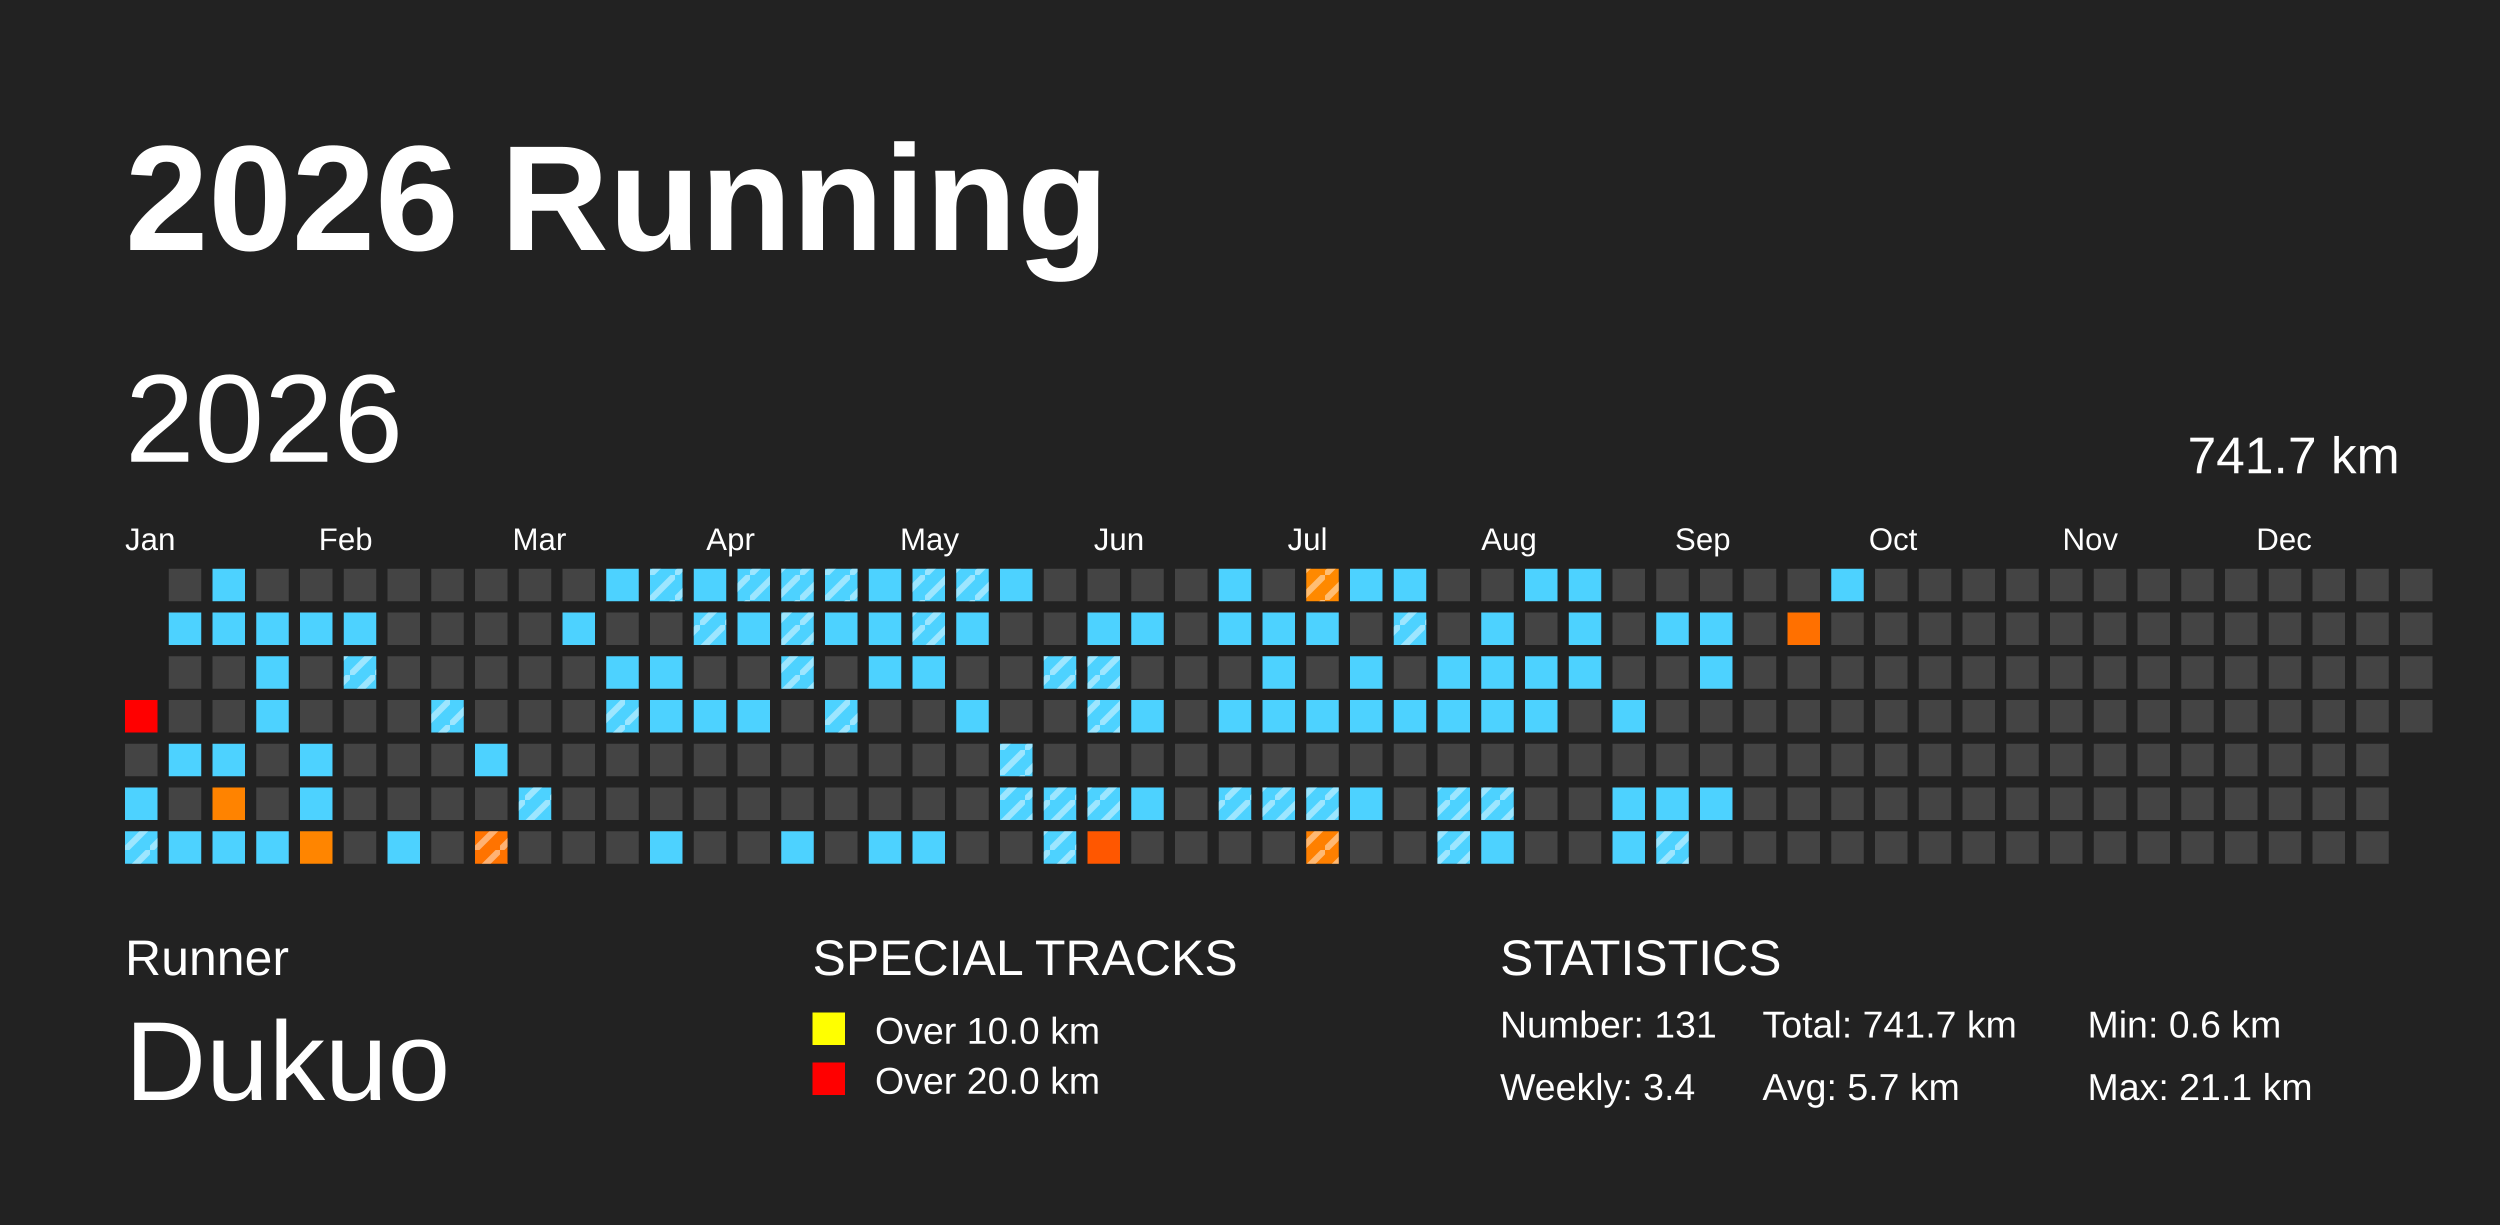
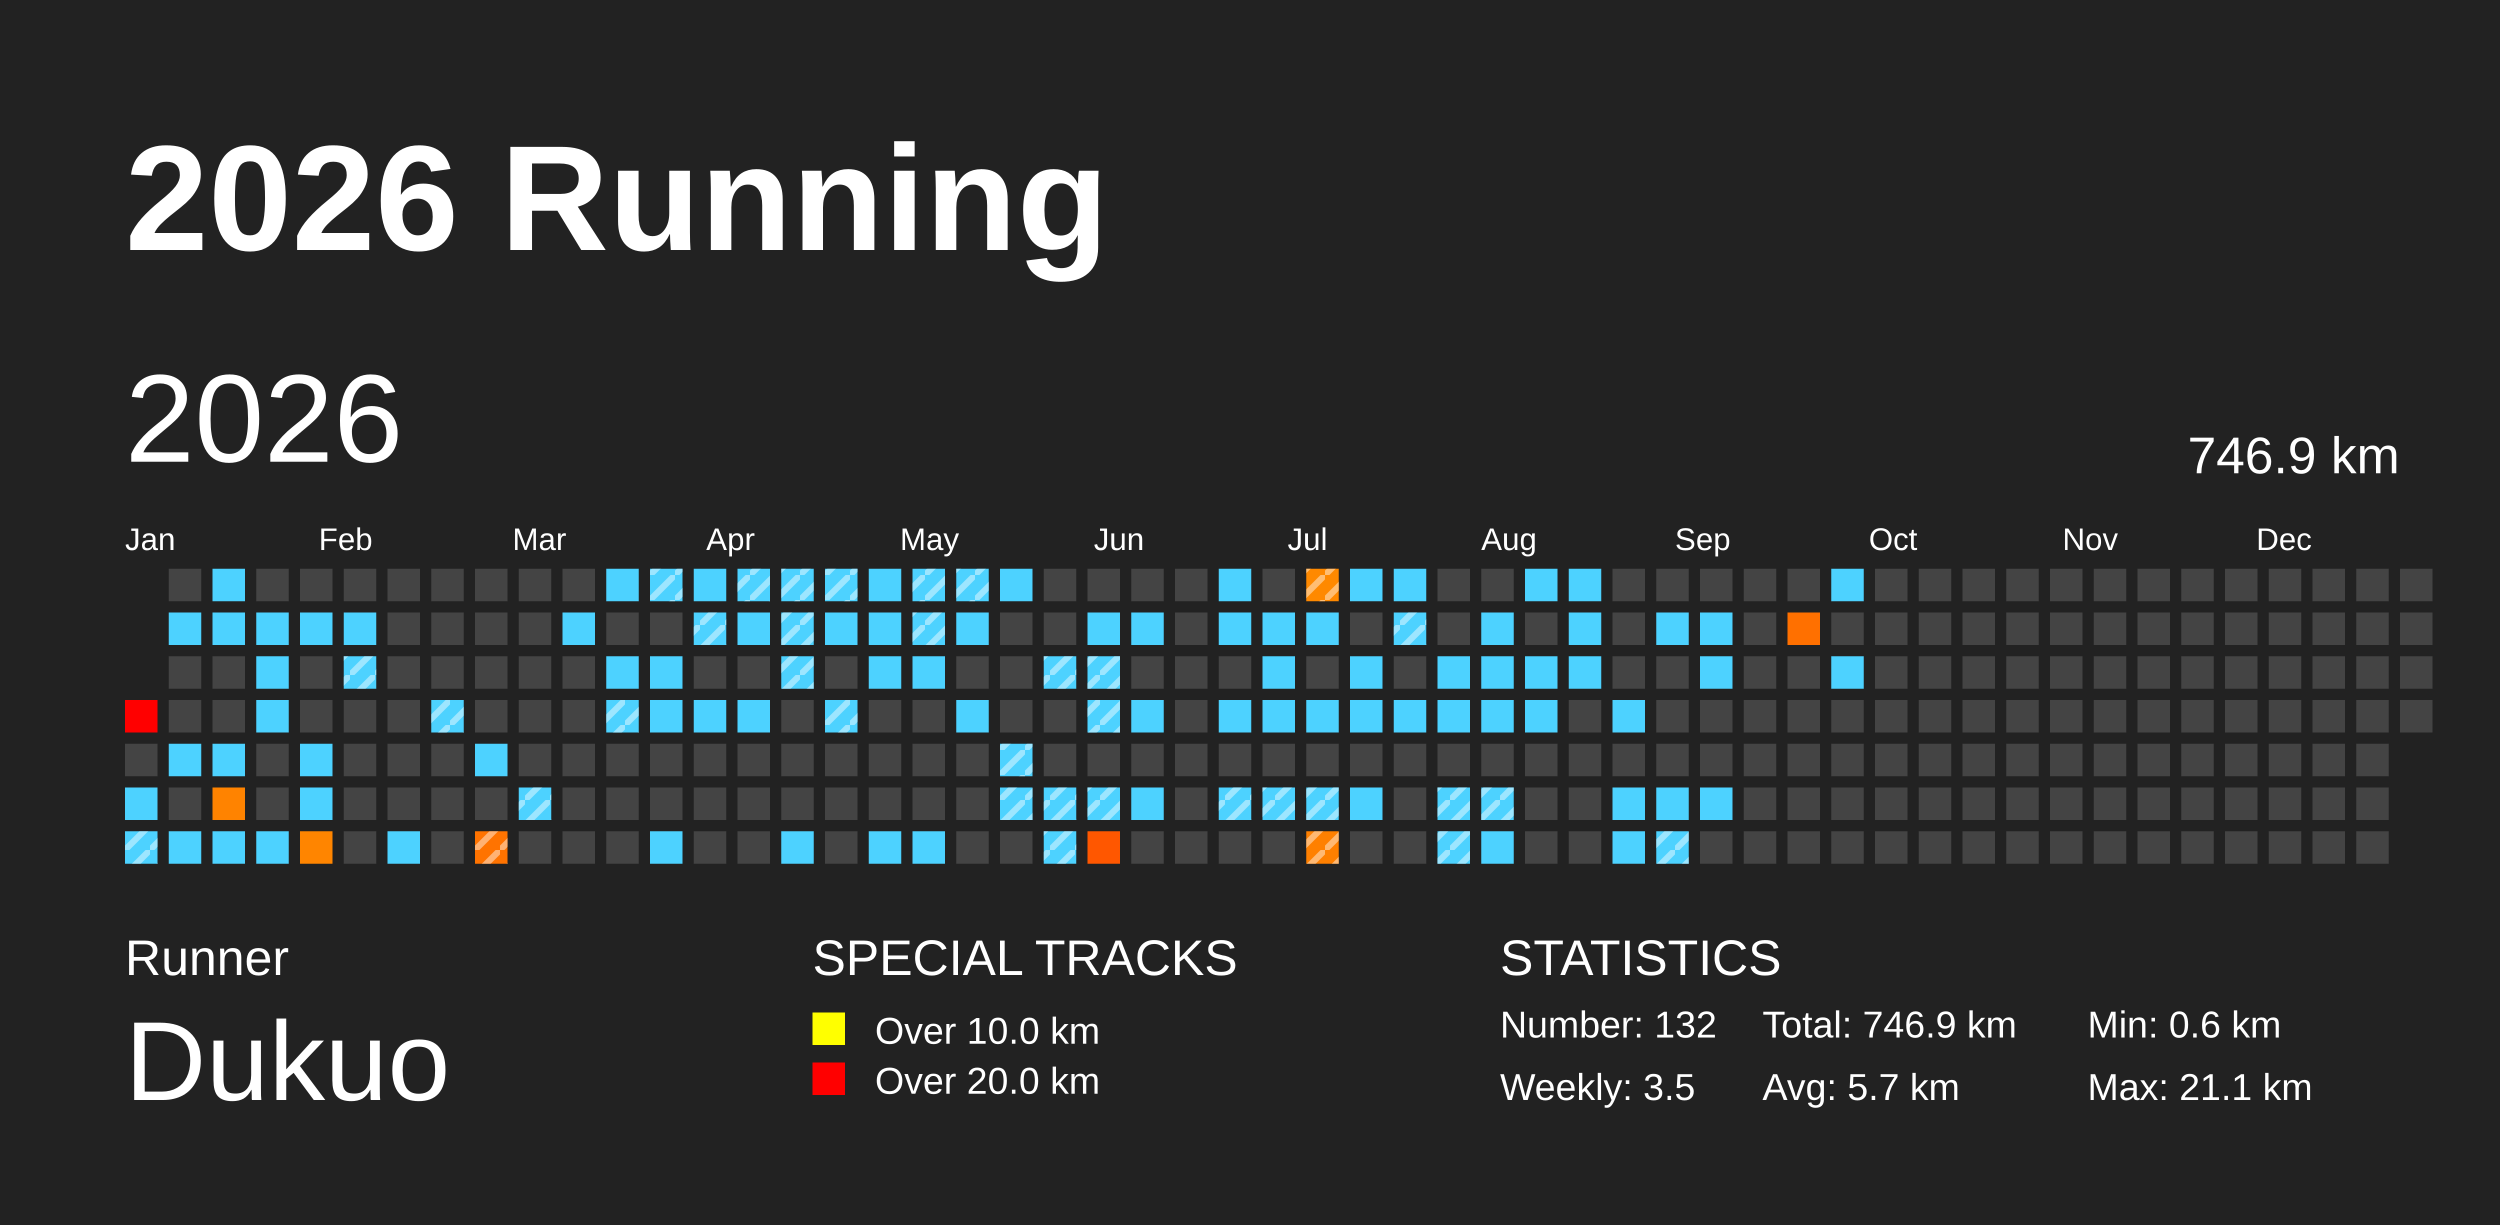
<svg xmlns="http://www.w3.org/2000/svg" baseProfile="full" height="98mm" version="1.1" viewBox="0,0,200,98" width="200mm">
  <defs>
    <pattern height="2" id="indoor-stripe" patternUnits="userSpaceOnUse" width="2">
      <line stroke="white" stroke-opacity="0.45" stroke-width="0.5" x1="0" x2="2" y1="2" y2="0" />
    </pattern>
  </defs>
  <rect fill="#222222" height="98" width="200" x="0" y="0" />
  <text fill="#FFFFFF" style="font-size:12px; font-family:Arial; font-weight:bold;" x="10" y="20">2026 Running</text>
  <text fill="#FFFFFF" style="font-size:4px; font-family:Arial" x="10" y="78">Runner</text>
  <text fill="#FFFFFF" style="font-size:9px; font-family:Arial" x="10" y="88">Dukuo</text>
  <text fill="#FFFFFF" style="font-size:4px; font-family:Arial" x="65" y="78">SPECIAL TRACKS</text>
  <rect fill="yellow" height="2.6" width="2.6" x="65" y="81" />
  <text fill="#FFFFFF" style="font-size:3px; font-family:Arial" x="70" y="83.5">Over 10.0 km</text>
  <rect fill="red" height="2.6" width="2.6" x="65" y="85" />
  <text fill="#FFFFFF" style="font-size:3px; font-family:Arial" x="70" y="87.5">Over 20.0 km</text>
  <text fill="#FFFFFF" style="font-size:4px; font-family:Arial" x="120" y="78">STATISTICS</text>
-   <text fill="#FFFFFF" style="font-size:3px; font-family:Arial" x="120" y="83">Number: 131</text>
-   <text fill="#FFFFFF" style="font-size:3px; font-family:Arial" x="120" y="88">Weekly: 3.4</text>
-   <text fill="#FFFFFF" style="font-size:3px; font-family:Arial" x="141" y="83">Total: 741.7 km</text>
+   <text fill="#FFFFFF" style="font-size:3px; font-family:Arial" x="120" y="83">Number: 132</text>
+   <text fill="#FFFFFF" style="font-size:3px; font-family:Arial" x="120" y="88">Weekly: 3.5</text>
+   <text fill="#FFFFFF" style="font-size:3px; font-family:Arial" x="141" y="83">Total: 746.9 km</text>
  <text fill="#FFFFFF" style="font-size:3px; font-family:Arial" x="141" y="88">Avg: 5.7 km</text>
  <text fill="#FFFFFF" style="font-size:3px; font-family:Arial" x="167" y="83">Min: 0.6 km</text>
  <text fill="#FFFFFF" style="font-size:3px; font-family:Arial" x="167" y="88">Max: 21.1 km</text>
  <text dominant-baseline="hanging" fill="#FFFFFF" style="font-size:10.0px; font-family:Arial;" x="10" y="30">2026</text>
-   <text dominant-baseline="hanging" fill="#FFFFFF" style="font-size:4.125px; font-family:Arial;" x="175" y="35">741.7 km</text>
+   <text dominant-baseline="hanging" fill="#FFFFFF" style="font-size:4.125px; font-family:Arial;" x="175" y="35">746.9 km</text>
  <text fill="#FFFFFF" style="font-size:2.5px; font-family:Arial" x="10.0" y="44">Jan</text>
  <text fill="#FFFFFF" style="font-size:2.5px; font-family:Arial" x="25.5" y="44">Feb</text>
  <text fill="#FFFFFF" style="font-size:2.5px; font-family:Arial" x="41.0" y="44">Mar</text>
  <text fill="#FFFFFF" style="font-size:2.5px; font-family:Arial" x="56.5" y="44">Apr</text>
  <text fill="#FFFFFF" style="font-size:2.5px; font-family:Arial" x="72.0" y="44">May</text>
  <text fill="#FFFFFF" style="font-size:2.5px; font-family:Arial" x="87.5" y="44">Jun</text>
  <text fill="#FFFFFF" style="font-size:2.5px; font-family:Arial" x="103.0" y="44">Jul</text>
  <text fill="#FFFFFF" style="font-size:2.5px; font-family:Arial" x="118.5" y="44">Aug</text>
  <text fill="#FFFFFF" style="font-size:2.5px; font-family:Arial" x="134.0" y="44">Sep</text>
  <text fill="#FFFFFF" style="font-size:2.5px; font-family:Arial" x="149.5" y="44">Oct</text>
  <text fill="#FFFFFF" style="font-size:2.5px; font-family:Arial" x="165.0" y="44">Nov</text>
  <text fill="#FFFFFF" style="font-size:2.5px; font-family:Arial" x="180.5" y="44">Dec</text>
  <rect fill="red" height="2.6" width="2.6" x="10.0" y="56.0" />
  <rect fill="#444444" height="2.6" width="2.6" x="10.0" y="59.5" />
  <rect fill="#4dd2ff" height="2.6" width="2.6" x="10.0" y="63.0" />
  <rect fill="#4dd2ff" height="2.6" width="2.6" x="10.0" y="66.5" />
  <rect fill="url(#indoor-stripe)" height="2.6" style="pointer-events: none;" width="2.6" x="10.0" y="66.5" />
  <rect fill="#444444" height="2.6" width="2.6" x="13.5" y="45.5" />
  <rect fill="#4dd2ff" height="2.6" width="2.6" x="13.5" y="49.0" />
  <rect fill="#444444" height="2.6" width="2.6" x="13.5" y="52.5" />
  <rect fill="#444444" height="2.6" width="2.6" x="13.5" y="56.0" />
  <rect fill="#4dd2ff" height="2.6" width="2.6" x="13.5" y="59.5" />
  <rect fill="#444444" height="2.6" width="2.6" x="13.5" y="63.0" />
  <rect fill="#4dd2ff" height="2.6" width="2.6" x="13.5" y="66.5" />
  <rect fill="#4dd2ff" height="2.6" width="2.6" x="17.0" y="45.5" />
  <rect fill="#4dd2ff" height="2.6" width="2.6" x="17.0" y="49.0" />
  <rect fill="#444444" height="2.6" width="2.6" x="17.0" y="52.5" />
  <rect fill="#444444" height="2.6" width="2.6" x="17.0" y="56.0" />
  <rect fill="#4dd2ff" height="2.6" width="2.6" x="17.0" y="59.5" />
  <rect fill="#ff8300" height="2.6" width="2.6" x="17.0" y="63.0" />
  <rect fill="#4dd2ff" height="2.6" width="2.6" x="17.0" y="66.5" />
  <rect fill="#444444" height="2.6" width="2.6" x="20.5" y="45.5" />
  <rect fill="#4dd2ff" height="2.6" width="2.6" x="20.5" y="49.0" />
  <rect fill="#4dd2ff" height="2.6" width="2.6" x="20.5" y="52.5" />
  <rect fill="#4dd2ff" height="2.6" width="2.6" x="20.5" y="56.0" />
  <rect fill="#444444" height="2.6" width="2.6" x="20.5" y="59.5" />
  <rect fill="#444444" height="2.6" width="2.6" x="20.5" y="63.0" />
  <rect fill="#4dd2ff" height="2.6" width="2.6" x="20.5" y="66.5" />
  <rect fill="#444444" height="2.6" width="2.6" x="24.0" y="45.5" />
  <rect fill="#4dd2ff" height="2.6" width="2.6" x="24.0" y="49.0" />
  <rect fill="#444444" height="2.6" width="2.6" x="24.0" y="52.5" />
  <rect fill="#444444" height="2.6" width="2.6" x="24.0" y="56.0" />
  <rect fill="#4dd2ff" height="2.6" width="2.6" x="24.0" y="59.5" />
  <rect fill="#4dd2ff" height="2.6" width="2.6" x="24.0" y="63.0" />
  <rect fill="#ff8500" height="2.6" width="2.6" x="24.0" y="66.5" />
  <rect fill="#444444" height="2.6" width="2.6" x="27.5" y="45.5" />
  <rect fill="#4dd2ff" height="2.6" width="2.6" x="27.5" y="49.0" />
  <rect fill="#4dd2ff" height="2.6" width="2.6" x="27.5" y="52.5" />
  <rect fill="url(#indoor-stripe)" height="2.6" style="pointer-events: none;" width="2.6" x="27.5" y="52.5" />
  <rect fill="#444444" height="2.6" width="2.6" x="27.5" y="56.0" />
  <rect fill="#444444" height="2.6" width="2.6" x="27.5" y="59.5" />
  <rect fill="#444444" height="2.6" width="2.6" x="27.5" y="63.0" />
  <rect fill="#444444" height="2.6" width="2.6" x="27.5" y="66.5" />
  <rect fill="#444444" height="2.6" width="2.6" x="31.0" y="45.5" />
  <rect fill="#444444" height="2.6" width="2.6" x="31.0" y="49.0" />
  <rect fill="#444444" height="2.6" width="2.6" x="31.0" y="52.5" />
  <rect fill="#444444" height="2.6" width="2.6" x="31.0" y="56.0" />
  <rect fill="#444444" height="2.6" width="2.6" x="31.0" y="59.5" />
  <rect fill="#444444" height="2.6" width="2.6" x="31.0" y="63.0" />
  <rect fill="#4dd2ff" height="2.6" width="2.6" x="31.0" y="66.5" />
  <rect fill="#444444" height="2.6" width="2.6" x="34.5" y="45.5" />
  <rect fill="#444444" height="2.6" width="2.6" x="34.5" y="49.0" />
  <rect fill="#444444" height="2.6" width="2.6" x="34.5" y="52.5" />
  <rect fill="#4dd2ff" height="2.6" width="2.6" x="34.5" y="56.0" />
  <rect fill="url(#indoor-stripe)" height="2.6" style="pointer-events: none;" width="2.6" x="34.5" y="56.0" />
  <rect fill="#444444" height="2.6" width="2.6" x="34.5" y="59.5" />
  <rect fill="#444444" height="2.6" width="2.6" x="34.5" y="63.0" />
  <rect fill="#444444" height="2.6" width="2.6" x="34.5" y="66.5" />
  <rect fill="#444444" height="2.6" width="2.6" x="38.0" y="45.5" />
  <rect fill="#444444" height="2.6" width="2.6" x="38.0" y="49.0" />
  <rect fill="#444444" height="2.6" width="2.6" x="38.0" y="52.5" />
  <rect fill="#444444" height="2.6" width="2.6" x="38.0" y="56.0" />
  <rect fill="#4dd2ff" height="2.6" width="2.6" x="38.0" y="59.5" />
  <rect fill="#444444" height="2.6" width="2.6" x="38.0" y="63.0" />
  <rect fill="#ff7300" height="2.6" width="2.6" x="38.0" y="66.5" />
  <rect fill="url(#indoor-stripe)" height="2.6" style="pointer-events: none;" width="2.6" x="38.0" y="66.5" />
  <rect fill="#444444" height="2.6" width="2.6" x="41.5" y="45.5" />
  <rect fill="#444444" height="2.6" width="2.6" x="41.5" y="49.0" />
  <rect fill="#444444" height="2.6" width="2.6" x="41.5" y="52.5" />
  <rect fill="#444444" height="2.6" width="2.6" x="41.5" y="56.0" />
  <rect fill="#444444" height="2.6" width="2.6" x="41.5" y="59.5" />
  <rect fill="#4dd2ff" height="2.6" width="2.6" x="41.5" y="63.0" />
  <rect fill="url(#indoor-stripe)" height="2.6" style="pointer-events: none;" width="2.6" x="41.5" y="63.0" />
  <rect fill="#444444" height="2.6" width="2.6" x="41.5" y="66.5" />
  <rect fill="#444444" height="2.6" width="2.6" x="45.0" y="45.5" />
  <rect fill="#4dd2ff" height="2.6" width="2.6" x="45.0" y="49.0" />
  <rect fill="#444444" height="2.6" width="2.6" x="45.0" y="52.5" />
  <rect fill="#444444" height="2.6" width="2.6" x="45.0" y="56.0" />
  <rect fill="#444444" height="2.6" width="2.6" x="45.0" y="59.5" />
  <rect fill="#444444" height="2.6" width="2.6" x="45.0" y="63.0" />
  <rect fill="#444444" height="2.6" width="2.6" x="45.0" y="66.5" />
  <rect fill="#4dd2ff" height="2.6" width="2.6" x="48.5" y="45.5" />
  <rect fill="#444444" height="2.6" width="2.6" x="48.5" y="49.0" />
  <rect fill="#4dd2ff" height="2.6" width="2.6" x="48.5" y="52.5" />
  <rect fill="#4dd2ff" height="2.6" width="2.6" x="48.5" y="56.0" />
  <rect fill="url(#indoor-stripe)" height="2.6" style="pointer-events: none;" width="2.6" x="48.5" y="56.0" />
  <rect fill="#444444" height="2.6" width="2.6" x="48.5" y="59.5" />
  <rect fill="#444444" height="2.6" width="2.6" x="48.5" y="63.0" />
  <rect fill="#444444" height="2.6" width="2.6" x="48.5" y="66.5" />
  <rect fill="#4dd2ff" height="2.6" width="2.6" x="52.0" y="45.5" />
  <rect fill="url(#indoor-stripe)" height="2.6" style="pointer-events: none;" width="2.6" x="52.0" y="45.5" />
  <rect fill="#444444" height="2.6" width="2.6" x="52.0" y="49.0" />
  <rect fill="#4dd2ff" height="2.6" width="2.6" x="52.0" y="52.5" />
  <rect fill="#4dd2ff" height="2.6" width="2.6" x="52.0" y="56.0" />
  <rect fill="#444444" height="2.6" width="2.6" x="52.0" y="59.5" />
  <rect fill="#444444" height="2.6" width="2.6" x="52.0" y="63.0" />
  <rect fill="#4dd2ff" height="2.6" width="2.6" x="52.0" y="66.5" />
  <rect fill="#4dd2ff" height="2.6" width="2.6" x="55.5" y="45.5" />
  <rect fill="#4dd2ff" height="2.6" width="2.6" x="55.5" y="49.0" />
  <rect fill="url(#indoor-stripe)" height="2.6" style="pointer-events: none;" width="2.6" x="55.5" y="49.0" />
  <rect fill="#444444" height="2.6" width="2.6" x="55.5" y="52.5" />
  <rect fill="#4dd2ff" height="2.6" width="2.6" x="55.5" y="56.0" />
  <rect fill="#444444" height="2.6" width="2.6" x="55.5" y="59.5" />
  <rect fill="#444444" height="2.6" width="2.6" x="55.5" y="63.0" />
  <rect fill="#444444" height="2.6" width="2.6" x="55.5" y="66.5" />
  <rect fill="#4dd2ff" height="2.6" width="2.6" x="59.0" y="45.5" />
  <rect fill="url(#indoor-stripe)" height="2.6" style="pointer-events: none;" width="2.6" x="59.0" y="45.5" />
  <rect fill="#4dd2ff" height="2.6" width="2.6" x="59.0" y="49.0" />
  <rect fill="#444444" height="2.6" width="2.6" x="59.0" y="52.5" />
  <rect fill="#4dd2ff" height="2.6" width="2.6" x="59.0" y="56.0" />
  <rect fill="#444444" height="2.6" width="2.6" x="59.0" y="59.5" />
  <rect fill="#444444" height="2.6" width="2.6" x="59.0" y="63.0" />
  <rect fill="#444444" height="2.6" width="2.6" x="59.0" y="66.5" />
  <rect fill="#4dd2ff" height="2.6" width="2.6" x="62.5" y="45.5" />
  <rect fill="url(#indoor-stripe)" height="2.6" style="pointer-events: none;" width="2.6" x="62.5" y="45.5" />
  <rect fill="#4dd2ff" height="2.6" width="2.6" x="62.5" y="49.0" />
  <rect fill="url(#indoor-stripe)" height="2.6" style="pointer-events: none;" width="2.6" x="62.5" y="49.0" />
  <rect fill="#4dd2ff" height="2.6" width="2.6" x="62.5" y="52.5" />
  <rect fill="url(#indoor-stripe)" height="2.6" style="pointer-events: none;" width="2.6" x="62.5" y="52.5" />
  <rect fill="#444444" height="2.6" width="2.6" x="62.5" y="56.0" />
  <rect fill="#444444" height="2.6" width="2.6" x="62.5" y="59.5" />
  <rect fill="#444444" height="2.6" width="2.6" x="62.5" y="63.0" />
  <rect fill="#4dd2ff" height="2.6" width="2.6" x="62.5" y="66.5" />
  <rect fill="#4dd2ff" height="2.6" width="2.6" x="66.0" y="45.5" />
  <rect fill="url(#indoor-stripe)" height="2.6" style="pointer-events: none;" width="2.6" x="66.0" y="45.5" />
  <rect fill="#4dd2ff" height="2.6" width="2.6" x="66.0" y="49.0" />
  <rect fill="#444444" height="2.6" width="2.6" x="66.0" y="52.5" />
  <rect fill="#4dd2ff" height="2.6" width="2.6" x="66.0" y="56.0" />
  <rect fill="url(#indoor-stripe)" height="2.6" style="pointer-events: none;" width="2.6" x="66.0" y="56.0" />
  <rect fill="#444444" height="2.6" width="2.6" x="66.0" y="59.5" />
  <rect fill="#444444" height="2.6" width="2.6" x="66.0" y="63.0" />
  <rect fill="#444444" height="2.6" width="2.6" x="66.0" y="66.5" />
  <rect fill="#4dd2ff" height="2.6" width="2.6" x="69.5" y="45.5" />
  <rect fill="#4dd2ff" height="2.6" width="2.6" x="69.5" y="49.0" />
  <rect fill="#4dd2ff" height="2.6" width="2.6" x="69.5" y="52.5" />
  <rect fill="#444444" height="2.6" width="2.6" x="69.5" y="56.0" />
  <rect fill="#444444" height="2.6" width="2.6" x="69.5" y="59.5" />
  <rect fill="#444444" height="2.6" width="2.6" x="69.5" y="63.0" />
  <rect fill="#4dd2ff" height="2.6" width="2.6" x="69.5" y="66.5" />
  <rect fill="#4dd2ff" height="2.6" width="2.6" x="73.0" y="45.5" />
  <rect fill="url(#indoor-stripe)" height="2.6" style="pointer-events: none;" width="2.6" x="73.0" y="45.5" />
  <rect fill="#4dd2ff" height="2.6" width="2.6" x="73.0" y="49.0" />
  <rect fill="url(#indoor-stripe)" height="2.6" style="pointer-events: none;" width="2.6" x="73.0" y="49.0" />
  <rect fill="#4dd2ff" height="2.6" width="2.6" x="73.0" y="52.5" />
  <rect fill="#444444" height="2.6" width="2.6" x="73.0" y="56.0" />
  <rect fill="#444444" height="2.6" width="2.6" x="73.0" y="59.5" />
  <rect fill="#444444" height="2.6" width="2.6" x="73.0" y="63.0" />
  <rect fill="#4dd2ff" height="2.6" width="2.6" x="73.0" y="66.5" />
  <rect fill="#4dd2ff" height="2.6" width="2.6" x="76.5" y="45.5" />
  <rect fill="url(#indoor-stripe)" height="2.6" style="pointer-events: none;" width="2.6" x="76.5" y="45.5" />
  <rect fill="#4dd2ff" height="2.6" width="2.6" x="76.5" y="49.0" />
  <rect fill="#444444" height="2.6" width="2.6" x="76.5" y="52.5" />
  <rect fill="#4dd2ff" height="2.6" width="2.6" x="76.5" y="56.0" />
  <rect fill="#444444" height="2.6" width="2.6" x="76.5" y="59.5" />
  <rect fill="#444444" height="2.6" width="2.6" x="76.5" y="63.0" />
  <rect fill="#444444" height="2.6" width="2.6" x="76.5" y="66.5" />
  <rect fill="#4dd2ff" height="2.6" width="2.6" x="80.0" y="45.5" />
  <rect fill="#444444" height="2.6" width="2.6" x="80.0" y="49.0" />
  <rect fill="#444444" height="2.6" width="2.6" x="80.0" y="52.5" />
  <rect fill="#444444" height="2.6" width="2.6" x="80.0" y="56.0" />
  <rect fill="#4dd2ff" height="2.6" width="2.6" x="80.0" y="59.5" />
  <rect fill="url(#indoor-stripe)" height="2.6" style="pointer-events: none;" width="2.6" x="80.0" y="59.5" />
  <rect fill="#4dd2ff" height="2.6" width="2.6" x="80.0" y="63.0" />
  <rect fill="url(#indoor-stripe)" height="2.6" style="pointer-events: none;" width="2.6" x="80.0" y="63.0" />
  <rect fill="#444444" height="2.6" width="2.6" x="80.0" y="66.5" />
  <rect fill="#444444" height="2.6" width="2.6" x="83.5" y="45.5" />
  <rect fill="#444444" height="2.6" width="2.6" x="83.5" y="49.0" />
  <rect fill="#4dd2ff" height="2.6" width="2.6" x="83.5" y="52.5" />
  <rect fill="url(#indoor-stripe)" height="2.6" style="pointer-events: none;" width="2.6" x="83.5" y="52.5" />
  <rect fill="#444444" height="2.6" width="2.6" x="83.5" y="56.0" />
  <rect fill="#444444" height="2.6" width="2.6" x="83.5" y="59.5" />
  <rect fill="#4dd2ff" height="2.6" width="2.6" x="83.5" y="63.0" />
  <rect fill="url(#indoor-stripe)" height="2.6" style="pointer-events: none;" width="2.6" x="83.5" y="63.0" />
  <rect fill="#4dd2ff" height="2.6" width="2.6" x="83.5" y="66.5" />
  <rect fill="url(#indoor-stripe)" height="2.6" style="pointer-events: none;" width="2.6" x="83.5" y="66.5" />
  <rect fill="#444444" height="2.6" width="2.6" x="87.0" y="45.5" />
  <rect fill="#4dd2ff" height="2.6" width="2.6" x="87.0" y="49.0" />
  <rect fill="#4dd2ff" height="2.6" width="2.6" x="87.0" y="52.5" />
  <rect fill="url(#indoor-stripe)" height="2.6" style="pointer-events: none;" width="2.6" x="87.0" y="52.5" />
  <rect fill="#4dd2ff" height="2.6" width="2.6" x="87.0" y="56.0" />
  <rect fill="url(#indoor-stripe)" height="2.6" style="pointer-events: none;" width="2.6" x="87.0" y="56.0" />
  <rect fill="#444444" height="2.6" width="2.6" x="87.0" y="59.5" />
  <rect fill="#4dd2ff" height="2.6" width="2.6" x="87.0" y="63.0" />
  <rect fill="url(#indoor-stripe)" height="2.6" style="pointer-events: none;" width="2.6" x="87.0" y="63.0" />
  <rect fill="#ff5700" height="2.6" width="2.6" x="87.0" y="66.5" />
  <rect fill="#444444" height="2.6" width="2.6" x="90.5" y="45.5" />
  <rect fill="#4dd2ff" height="2.6" width="2.6" x="90.5" y="49.0" />
  <rect fill="#444444" height="2.6" width="2.6" x="90.5" y="52.5" />
  <rect fill="#4dd2ff" height="2.6" width="2.6" x="90.5" y="56.0" />
  <rect fill="#444444" height="2.6" width="2.6" x="90.5" y="59.5" />
  <rect fill="#4dd2ff" height="2.6" width="2.6" x="90.5" y="63.0" />
  <rect fill="#444444" height="2.6" width="2.6" x="90.5" y="66.5" />
  <rect fill="#444444" height="2.6" width="2.6" x="94.0" y="45.5" />
  <rect fill="#444444" height="2.6" width="2.6" x="94.0" y="49.0" />
  <rect fill="#444444" height="2.6" width="2.6" x="94.0" y="52.5" />
  <rect fill="#444444" height="2.6" width="2.6" x="94.0" y="56.0" />
  <rect fill="#444444" height="2.6" width="2.6" x="94.0" y="59.5" />
  <rect fill="#444444" height="2.6" width="2.6" x="94.0" y="63.0" />
  <rect fill="#444444" height="2.6" width="2.6" x="94.0" y="66.5" />
  <rect fill="#4dd2ff" height="2.6" width="2.6" x="97.5" y="45.5" />
  <rect fill="#4dd2ff" height="2.6" width="2.6" x="97.5" y="49.0" />
  <rect fill="#444444" height="2.6" width="2.6" x="97.5" y="52.5" />
  <rect fill="#4dd2ff" height="2.6" width="2.6" x="97.5" y="56.0" />
  <rect fill="#444444" height="2.6" width="2.6" x="97.5" y="59.5" />
  <rect fill="#4dd2ff" height="2.6" width="2.6" x="97.5" y="63.0" />
  <rect fill="url(#indoor-stripe)" height="2.6" style="pointer-events: none;" width="2.6" x="97.5" y="63.0" />
  <rect fill="#444444" height="2.6" width="2.6" x="97.5" y="66.5" />
  <rect fill="#444444" height="2.6" width="2.6" x="101.0" y="45.5" />
  <rect fill="#4dd2ff" height="2.6" width="2.6" x="101.0" y="49.0" />
  <rect fill="#4dd2ff" height="2.6" width="2.6" x="101.0" y="52.5" />
  <rect fill="#4dd2ff" height="2.6" width="2.6" x="101.0" y="56.0" />
  <rect fill="#444444" height="2.6" width="2.6" x="101.0" y="59.5" />
  <rect fill="#4dd2ff" height="2.6" width="2.6" x="101.0" y="63.0" />
  <rect fill="url(#indoor-stripe)" height="2.6" style="pointer-events: none;" width="2.6" x="101.0" y="63.0" />
  <rect fill="#444444" height="2.6" width="2.6" x="101.0" y="66.5" />
  <rect fill="#ff8900" height="2.6" width="2.6" x="104.5" y="45.5" />
  <rect fill="url(#indoor-stripe)" height="2.6" style="pointer-events: none;" width="2.6" x="104.5" y="45.5" />
  <rect fill="#4dd2ff" height="2.6" width="2.6" x="104.5" y="49.0" />
  <rect fill="#444444" height="2.6" width="2.6" x="104.5" y="52.5" />
  <rect fill="#4dd2ff" height="2.6" width="2.6" x="104.5" y="56.0" />
  <rect fill="#444444" height="2.6" width="2.6" x="104.5" y="59.5" />
  <rect fill="#4dd2ff" height="2.6" width="2.6" x="104.5" y="63.0" />
  <rect fill="url(#indoor-stripe)" height="2.6" style="pointer-events: none;" width="2.6" x="104.5" y="63.0" />
  <rect fill="#ff8000" height="2.6" width="2.6" x="104.5" y="66.5" />
  <rect fill="url(#indoor-stripe)" height="2.6" style="pointer-events: none;" width="2.6" x="104.5" y="66.5" />
  <rect fill="#4dd2ff" height="2.6" width="2.6" x="108.0" y="45.5" />
  <rect fill="#444444" height="2.6" width="2.6" x="108.0" y="49.0" />
  <rect fill="#4dd2ff" height="2.6" width="2.6" x="108.0" y="52.5" />
  <rect fill="#4dd2ff" height="2.6" width="2.6" x="108.0" y="56.0" />
  <rect fill="#444444" height="2.6" width="2.6" x="108.0" y="59.5" />
  <rect fill="#4dd2ff" height="2.6" width="2.6" x="108.0" y="63.0" />
  <rect fill="#444444" height="2.6" width="2.6" x="108.0" y="66.5" />
  <rect fill="#4dd2ff" height="2.6" width="2.6" x="111.5" y="45.5" />
  <rect fill="#4dd2ff" height="2.6" width="2.6" x="111.5" y="49.0" />
  <rect fill="url(#indoor-stripe)" height="2.6" style="pointer-events: none;" width="2.6" x="111.5" y="49.0" />
  <rect fill="#444444" height="2.6" width="2.6" x="111.5" y="52.5" />
  <rect fill="#4dd2ff" height="2.6" width="2.6" x="111.5" y="56.0" />
  <rect fill="#444444" height="2.6" width="2.6" x="111.5" y="59.5" />
  <rect fill="#444444" height="2.6" width="2.6" x="111.5" y="63.0" />
  <rect fill="#444444" height="2.6" width="2.6" x="111.5" y="66.5" />
  <rect fill="#444444" height="2.6" width="2.6" x="115.0" y="45.5" />
  <rect fill="#444444" height="2.6" width="2.6" x="115.0" y="49.0" />
  <rect fill="#4dd2ff" height="2.6" width="2.6" x="115.0" y="52.5" />
  <rect fill="#4dd2ff" height="2.6" width="2.6" x="115.0" y="56.0" />
  <rect fill="#444444" height="2.6" width="2.6" x="115.0" y="59.5" />
  <rect fill="#4dd2ff" height="2.6" width="2.6" x="115.0" y="63.0" />
  <rect fill="url(#indoor-stripe)" height="2.6" style="pointer-events: none;" width="2.6" x="115.0" y="63.0" />
  <rect fill="#4dd2ff" height="2.6" width="2.6" x="115.0" y="66.5" />
  <rect fill="url(#indoor-stripe)" height="2.6" style="pointer-events: none;" width="2.6" x="115.0" y="66.5" />
  <rect fill="#444444" height="2.6" width="2.6" x="118.5" y="45.5" />
  <rect fill="#4dd2ff" height="2.6" width="2.6" x="118.5" y="49.0" />
  <rect fill="#4dd2ff" height="2.6" width="2.6" x="118.5" y="52.5" />
  <rect fill="#4dd2ff" height="2.6" width="2.6" x="118.5" y="56.0" />
  <rect fill="#444444" height="2.6" width="2.6" x="118.5" y="59.5" />
  <rect fill="#4dd2ff" height="2.6" width="2.6" x="118.5" y="63.0" />
  <rect fill="url(#indoor-stripe)" height="2.6" style="pointer-events: none;" width="2.6" x="118.5" y="63.0" />
  <rect fill="#4dd2ff" height="2.6" width="2.6" x="118.5" y="66.5" />
  <rect fill="#4dd2ff" height="2.6" width="2.6" x="122.0" y="45.5" />
  <rect fill="#444444" height="2.6" width="2.6" x="122.0" y="49.0" />
  <rect fill="#4dd2ff" height="2.6" width="2.6" x="122.0" y="52.5" />
  <rect fill="#4dd2ff" height="2.6" width="2.6" x="122.0" y="56.0" />
  <rect fill="#444444" height="2.6" width="2.6" x="122.0" y="59.5" />
  <rect fill="#444444" height="2.6" width="2.6" x="122.0" y="63.0" />
  <rect fill="#444444" height="2.6" width="2.6" x="122.0" y="66.5" />
  <rect fill="#4dd2ff" height="2.6" width="2.6" x="125.5" y="45.5" />
  <rect fill="#4dd2ff" height="2.6" width="2.6" x="125.5" y="49.0" />
  <rect fill="#4dd2ff" height="2.6" width="2.6" x="125.5" y="52.5" />
  <rect fill="#444444" height="2.6" width="2.6" x="125.5" y="56.0" />
  <rect fill="#444444" height="2.6" width="2.6" x="125.5" y="59.5" />
  <rect fill="#444444" height="2.6" width="2.6" x="125.5" y="63.0" />
  <rect fill="#444444" height="2.6" width="2.6" x="125.5" y="66.5" />
  <rect fill="#444444" height="2.6" width="2.6" x="129.0" y="45.5" />
  <rect fill="#444444" height="2.6" width="2.6" x="129.0" y="49.0" />
  <rect fill="#444444" height="2.6" width="2.6" x="129.0" y="52.5" />
  <rect fill="#4dd2ff" height="2.6" width="2.6" x="129.0" y="56.0" />
  <rect fill="#444444" height="2.6" width="2.6" x="129.0" y="59.5" />
  <rect fill="#4dd2ff" height="2.6" width="2.6" x="129.0" y="63.0" />
  <rect fill="#4dd2ff" height="2.6" width="2.6" x="129.0" y="66.5" />
  <rect fill="#444444" height="2.6" width="2.6" x="132.5" y="45.5" />
  <rect fill="#4dd2ff" height="2.6" width="2.6" x="132.5" y="49.0" />
  <rect fill="#444444" height="2.6" width="2.6" x="132.5" y="52.5" />
  <rect fill="#444444" height="2.6" width="2.6" x="132.5" y="56.0" />
  <rect fill="#444444" height="2.6" width="2.6" x="132.5" y="59.5" />
  <rect fill="#4dd2ff" height="2.6" width="2.6" x="132.5" y="63.0" />
  <rect fill="#4dd2ff" height="2.6" width="2.6" x="132.5" y="66.5" />
  <rect fill="url(#indoor-stripe)" height="2.6" style="pointer-events: none;" width="2.6" x="132.5" y="66.5" />
  <rect fill="#444444" height="2.6" width="2.6" x="136.0" y="45.5" />
  <rect fill="#4dd2ff" height="2.6" width="2.6" x="136.0" y="49.0" />
  <rect fill="#4dd2ff" height="2.6" width="2.6" x="136.0" y="52.5" />
  <rect fill="#444444" height="2.6" width="2.6" x="136.0" y="56.0" />
  <rect fill="#444444" height="2.6" width="2.6" x="136.0" y="59.5" />
  <rect fill="#4dd2ff" height="2.6" width="2.6" x="136.0" y="63.0" />
  <rect fill="#444444" height="2.6" width="2.6" x="136.0" y="66.5" />
  <rect fill="#444444" height="2.6" width="2.6" x="139.5" y="45.5" />
  <rect fill="#444444" height="2.6" width="2.6" x="139.5" y="49.0" />
  <rect fill="#444444" height="2.6" width="2.6" x="139.5" y="52.5" />
  <rect fill="#444444" height="2.6" width="2.6" x="139.5" y="56.0" />
  <rect fill="#444444" height="2.6" width="2.6" x="139.5" y="59.5" />
  <rect fill="#444444" height="2.6" width="2.6" x="139.5" y="63.0" />
  <rect fill="#444444" height="2.6" width="2.6" x="139.5" y="66.5" />
  <rect fill="#444444" height="2.6" width="2.6" x="143.0" y="45.5" />
  <rect fill="#ff7000" height="2.6" width="2.6" x="143.0" y="49.0" />
  <rect fill="#444444" height="2.6" width="2.6" x="143.0" y="52.5" />
  <rect fill="#444444" height="2.6" width="2.6" x="143.0" y="56.0" />
  <rect fill="#444444" height="2.6" width="2.6" x="143.0" y="59.5" />
  <rect fill="#444444" height="2.6" width="2.6" x="143.0" y="63.0" />
  <rect fill="#444444" height="2.6" width="2.6" x="143.0" y="66.5" />
  <rect fill="#4dd2ff" height="2.6" width="2.6" x="146.5" y="45.5" />
  <rect fill="#444444" height="2.6" width="2.6" x="146.5" y="49.0" />
-   <rect fill="#444444" height="2.6" width="2.6" x="146.5" y="52.5" />
+   <rect fill="#4dd2ff" height="2.6" width="2.6" x="146.5" y="52.5" />
  <rect fill="#444444" height="2.6" width="2.6" x="146.5" y="56.0" />
  <rect fill="#444444" height="2.6" width="2.6" x="146.5" y="59.5" />
  <rect fill="#444444" height="2.6" width="2.6" x="146.5" y="63.0" />
  <rect fill="#444444" height="2.6" width="2.6" x="146.5" y="66.5" />
  <rect fill="#444444" height="2.6" width="2.6" x="150.0" y="45.5" />
  <rect fill="#444444" height="2.6" width="2.6" x="150.0" y="49.0" />
  <rect fill="#444444" height="2.6" width="2.6" x="150.0" y="52.5" />
  <rect fill="#444444" height="2.6" width="2.6" x="150.0" y="56.0" />
  <rect fill="#444444" height="2.6" width="2.6" x="150.0" y="59.5" />
  <rect fill="#444444" height="2.6" width="2.6" x="150.0" y="63.0" />
  <rect fill="#444444" height="2.6" width="2.6" x="150.0" y="66.5" />
  <rect fill="#444444" height="2.6" width="2.6" x="153.5" y="45.5" />
  <rect fill="#444444" height="2.6" width="2.6" x="153.5" y="49.0" />
  <rect fill="#444444" height="2.6" width="2.6" x="153.5" y="52.5" />
  <rect fill="#444444" height="2.6" width="2.6" x="153.5" y="56.0" />
  <rect fill="#444444" height="2.6" width="2.6" x="153.5" y="59.5" />
  <rect fill="#444444" height="2.6" width="2.6" x="153.5" y="63.0" />
  <rect fill="#444444" height="2.6" width="2.6" x="153.5" y="66.5" />
  <rect fill="#444444" height="2.6" width="2.6" x="157.0" y="45.5" />
  <rect fill="#444444" height="2.6" width="2.6" x="157.0" y="49.0" />
  <rect fill="#444444" height="2.6" width="2.6" x="157.0" y="52.5" />
  <rect fill="#444444" height="2.6" width="2.6" x="157.0" y="56.0" />
  <rect fill="#444444" height="2.6" width="2.6" x="157.0" y="59.5" />
  <rect fill="#444444" height="2.6" width="2.6" x="157.0" y="63.0" />
  <rect fill="#444444" height="2.6" width="2.6" x="157.0" y="66.5" />
  <rect fill="#444444" height="2.6" width="2.6" x="160.5" y="45.5" />
  <rect fill="#444444" height="2.6" width="2.6" x="160.5" y="49.0" />
  <rect fill="#444444" height="2.6" width="2.6" x="160.5" y="52.5" />
  <rect fill="#444444" height="2.6" width="2.6" x="160.5" y="56.0" />
  <rect fill="#444444" height="2.6" width="2.6" x="160.5" y="59.5" />
  <rect fill="#444444" height="2.6" width="2.6" x="160.5" y="63.0" />
  <rect fill="#444444" height="2.6" width="2.6" x="160.5" y="66.5" />
  <rect fill="#444444" height="2.6" width="2.6" x="164.0" y="45.5" />
  <rect fill="#444444" height="2.6" width="2.6" x="164.0" y="49.0" />
  <rect fill="#444444" height="2.6" width="2.6" x="164.0" y="52.5" />
  <rect fill="#444444" height="2.6" width="2.6" x="164.0" y="56.0" />
  <rect fill="#444444" height="2.6" width="2.6" x="164.0" y="59.5" />
  <rect fill="#444444" height="2.6" width="2.6" x="164.0" y="63.0" />
  <rect fill="#444444" height="2.6" width="2.6" x="164.0" y="66.5" />
  <rect fill="#444444" height="2.6" width="2.6" x="167.5" y="45.5" />
  <rect fill="#444444" height="2.6" width="2.6" x="167.5" y="49.0" />
  <rect fill="#444444" height="2.6" width="2.6" x="167.5" y="52.5" />
  <rect fill="#444444" height="2.6" width="2.6" x="167.5" y="56.0" />
  <rect fill="#444444" height="2.6" width="2.6" x="167.5" y="59.5" />
  <rect fill="#444444" height="2.6" width="2.6" x="167.5" y="63.0" />
  <rect fill="#444444" height="2.6" width="2.6" x="167.5" y="66.5" />
  <rect fill="#444444" height="2.6" width="2.6" x="171.0" y="45.5" />
  <rect fill="#444444" height="2.6" width="2.6" x="171.0" y="49.0" />
  <rect fill="#444444" height="2.6" width="2.6" x="171.0" y="52.5" />
  <rect fill="#444444" height="2.6" width="2.6" x="171.0" y="56.0" />
  <rect fill="#444444" height="2.6" width="2.6" x="171.0" y="59.5" />
  <rect fill="#444444" height="2.6" width="2.6" x="171.0" y="63.0" />
  <rect fill="#444444" height="2.6" width="2.6" x="171.0" y="66.5" />
  <rect fill="#444444" height="2.6" width="2.6" x="174.5" y="45.5" />
  <rect fill="#444444" height="2.6" width="2.6" x="174.5" y="49.0" />
  <rect fill="#444444" height="2.6" width="2.6" x="174.5" y="52.5" />
  <rect fill="#444444" height="2.6" width="2.6" x="174.5" y="56.0" />
  <rect fill="#444444" height="2.6" width="2.6" x="174.5" y="59.5" />
  <rect fill="#444444" height="2.6" width="2.6" x="174.5" y="63.0" />
  <rect fill="#444444" height="2.6" width="2.6" x="174.5" y="66.5" />
  <rect fill="#444444" height="2.6" width="2.6" x="178.0" y="45.5" />
  <rect fill="#444444" height="2.6" width="2.6" x="178.0" y="49.0" />
  <rect fill="#444444" height="2.6" width="2.6" x="178.0" y="52.5" />
  <rect fill="#444444" height="2.6" width="2.6" x="178.0" y="56.0" />
  <rect fill="#444444" height="2.6" width="2.6" x="178.0" y="59.5" />
  <rect fill="#444444" height="2.6" width="2.6" x="178.0" y="63.0" />
  <rect fill="#444444" height="2.6" width="2.6" x="178.0" y="66.5" />
  <rect fill="#444444" height="2.6" width="2.6" x="181.5" y="45.5" />
  <rect fill="#444444" height="2.6" width="2.6" x="181.5" y="49.0" />
  <rect fill="#444444" height="2.6" width="2.6" x="181.5" y="52.5" />
  <rect fill="#444444" height="2.6" width="2.6" x="181.5" y="56.0" />
  <rect fill="#444444" height="2.6" width="2.6" x="181.5" y="59.5" />
  <rect fill="#444444" height="2.6" width="2.6" x="181.5" y="63.0" />
  <rect fill="#444444" height="2.6" width="2.6" x="181.5" y="66.5" />
  <rect fill="#444444" height="2.6" width="2.6" x="185.0" y="45.5" />
  <rect fill="#444444" height="2.6" width="2.6" x="185.0" y="49.0" />
  <rect fill="#444444" height="2.6" width="2.6" x="185.0" y="52.5" />
  <rect fill="#444444" height="2.6" width="2.6" x="185.0" y="56.0" />
  <rect fill="#444444" height="2.6" width="2.6" x="185.0" y="59.5" />
  <rect fill="#444444" height="2.6" width="2.6" x="185.0" y="63.0" />
  <rect fill="#444444" height="2.6" width="2.6" x="185.0" y="66.5" />
  <rect fill="#444444" height="2.6" width="2.6" x="188.5" y="45.5" />
  <rect fill="#444444" height="2.6" width="2.6" x="188.5" y="49.0" />
  <rect fill="#444444" height="2.6" width="2.6" x="188.5" y="52.5" />
  <rect fill="#444444" height="2.6" width="2.6" x="188.5" y="56.0" />
  <rect fill="#444444" height="2.6" width="2.6" x="188.5" y="59.5" />
  <rect fill="#444444" height="2.6" width="2.6" x="188.5" y="63.0" />
  <rect fill="#444444" height="2.6" width="2.6" x="188.5" y="66.5" />
  <rect fill="#444444" height="2.6" width="2.6" x="192.0" y="45.5" />
  <rect fill="#444444" height="2.6" width="2.6" x="192.0" y="49.0" />
  <rect fill="#444444" height="2.6" width="2.6" x="192.0" y="52.5" />
  <rect fill="#444444" height="2.6" width="2.6" x="192.0" y="56.0" />
</svg>
